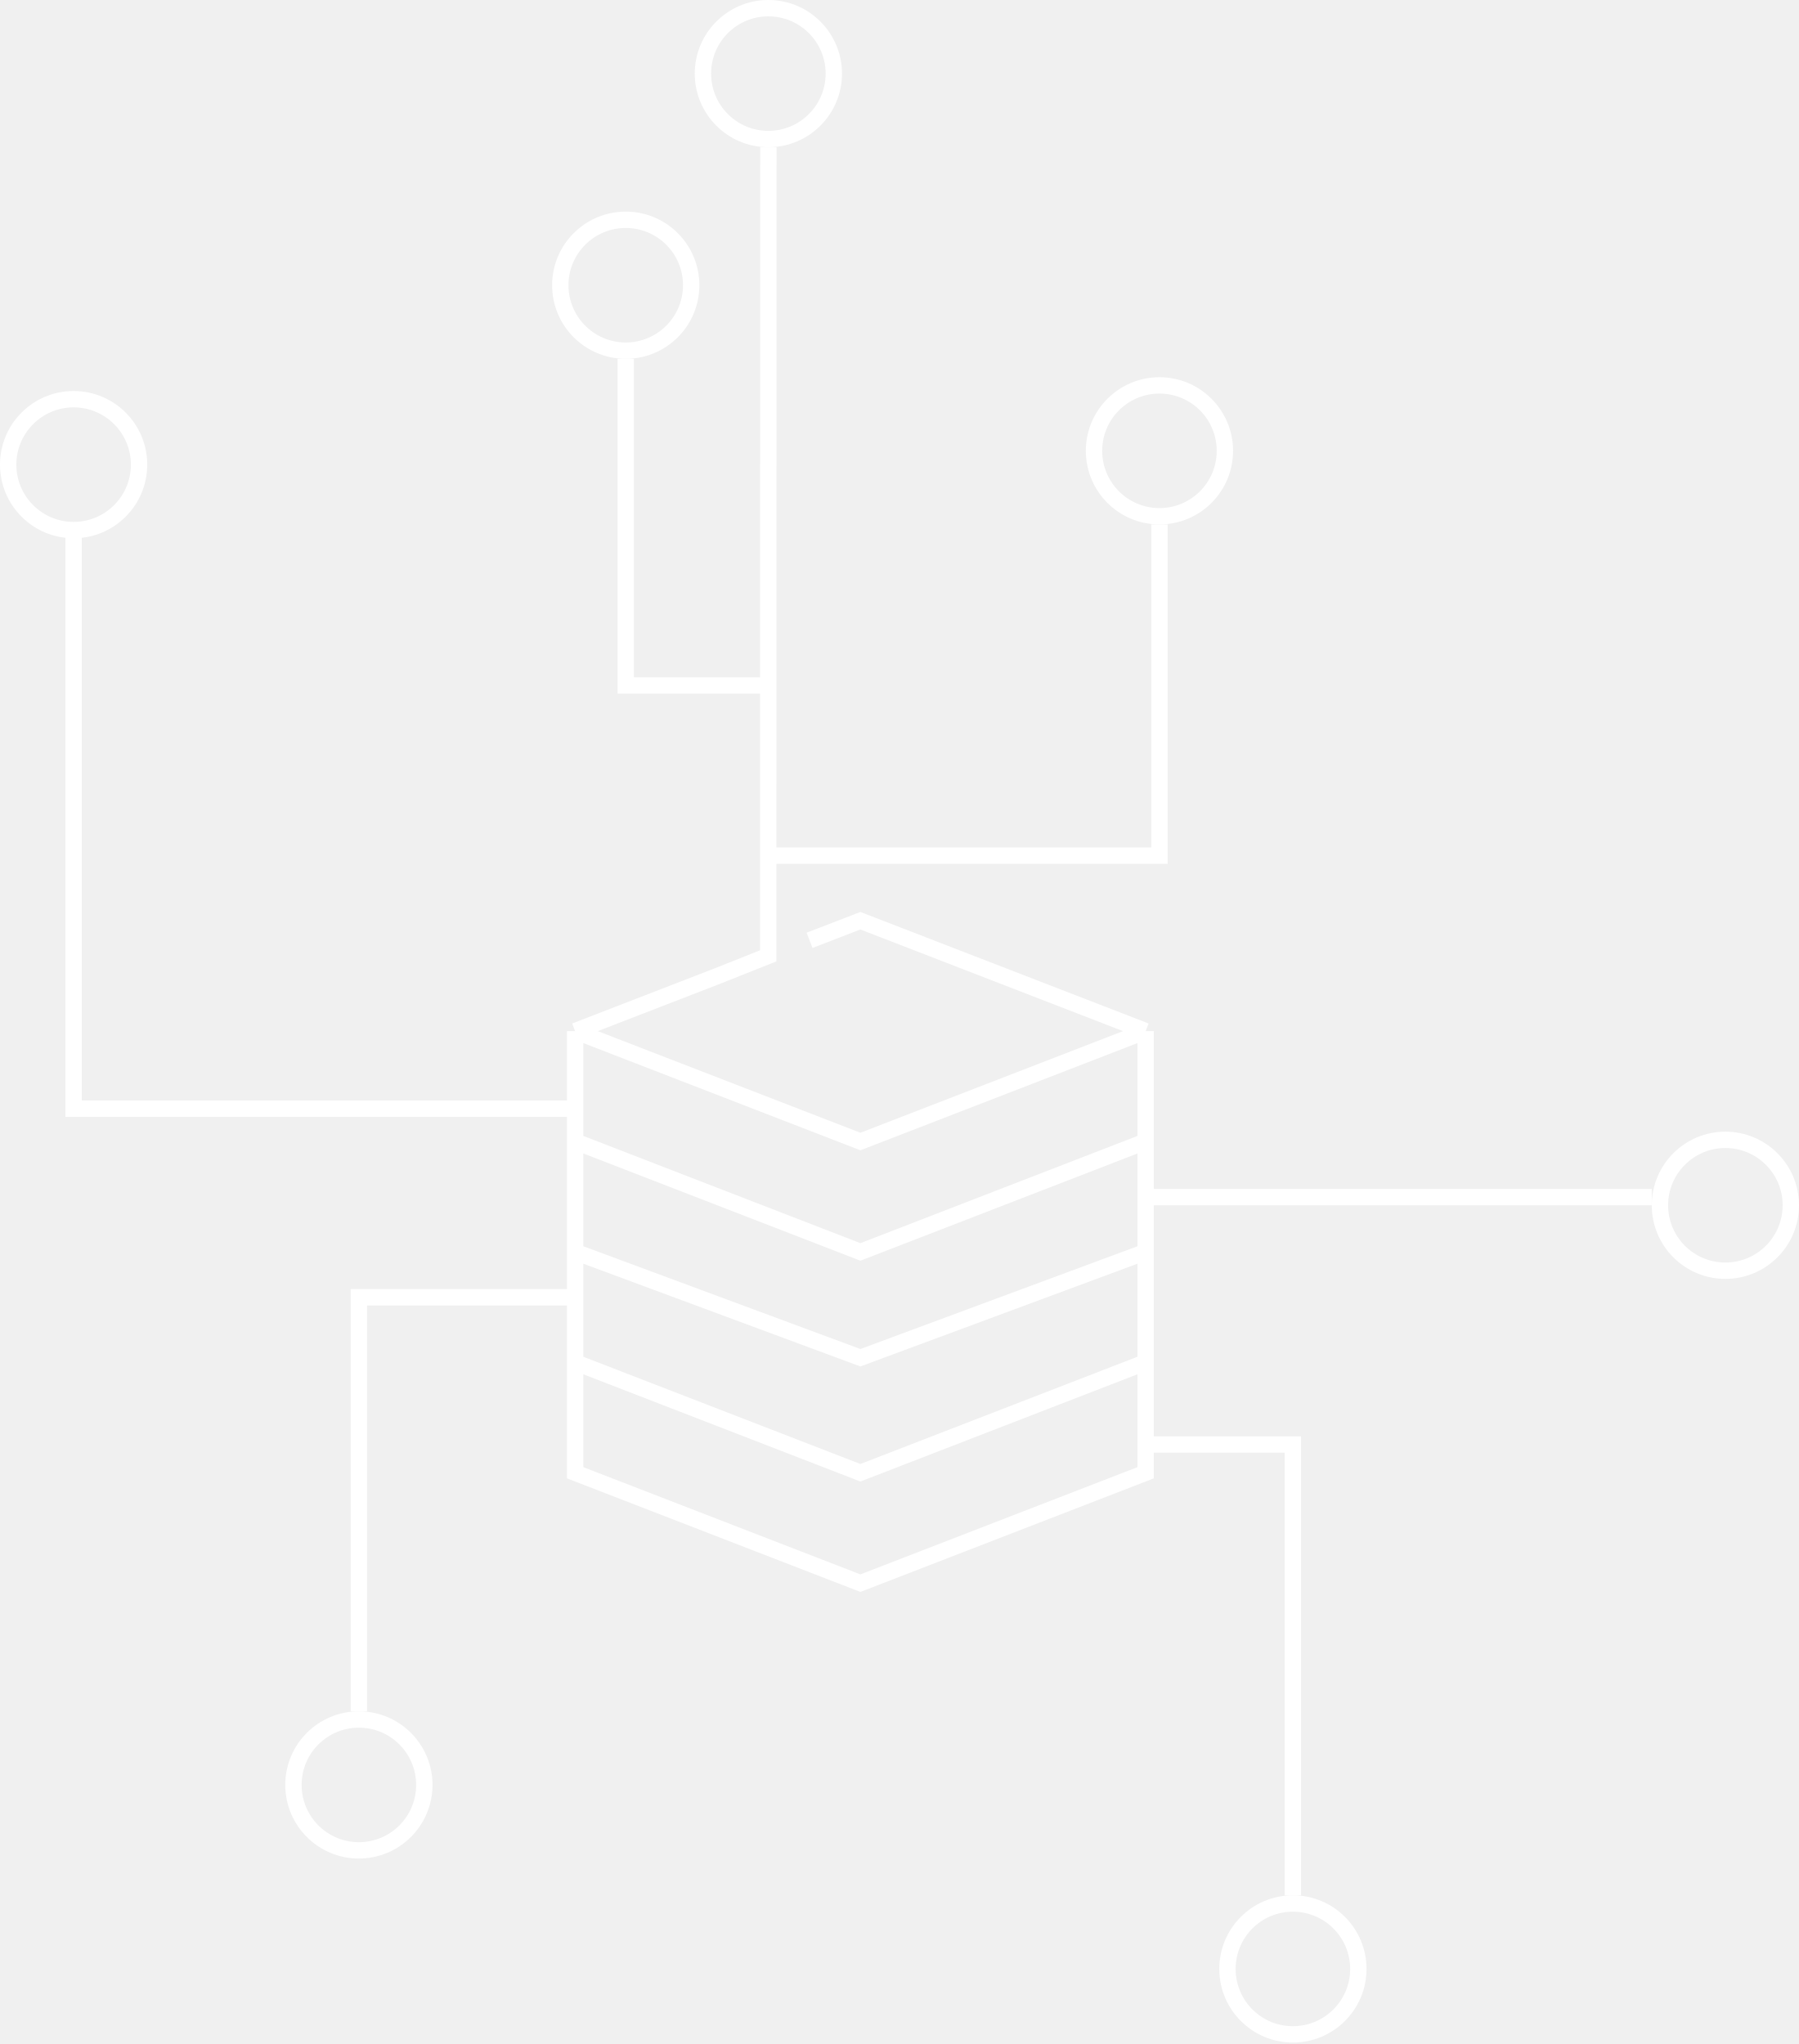
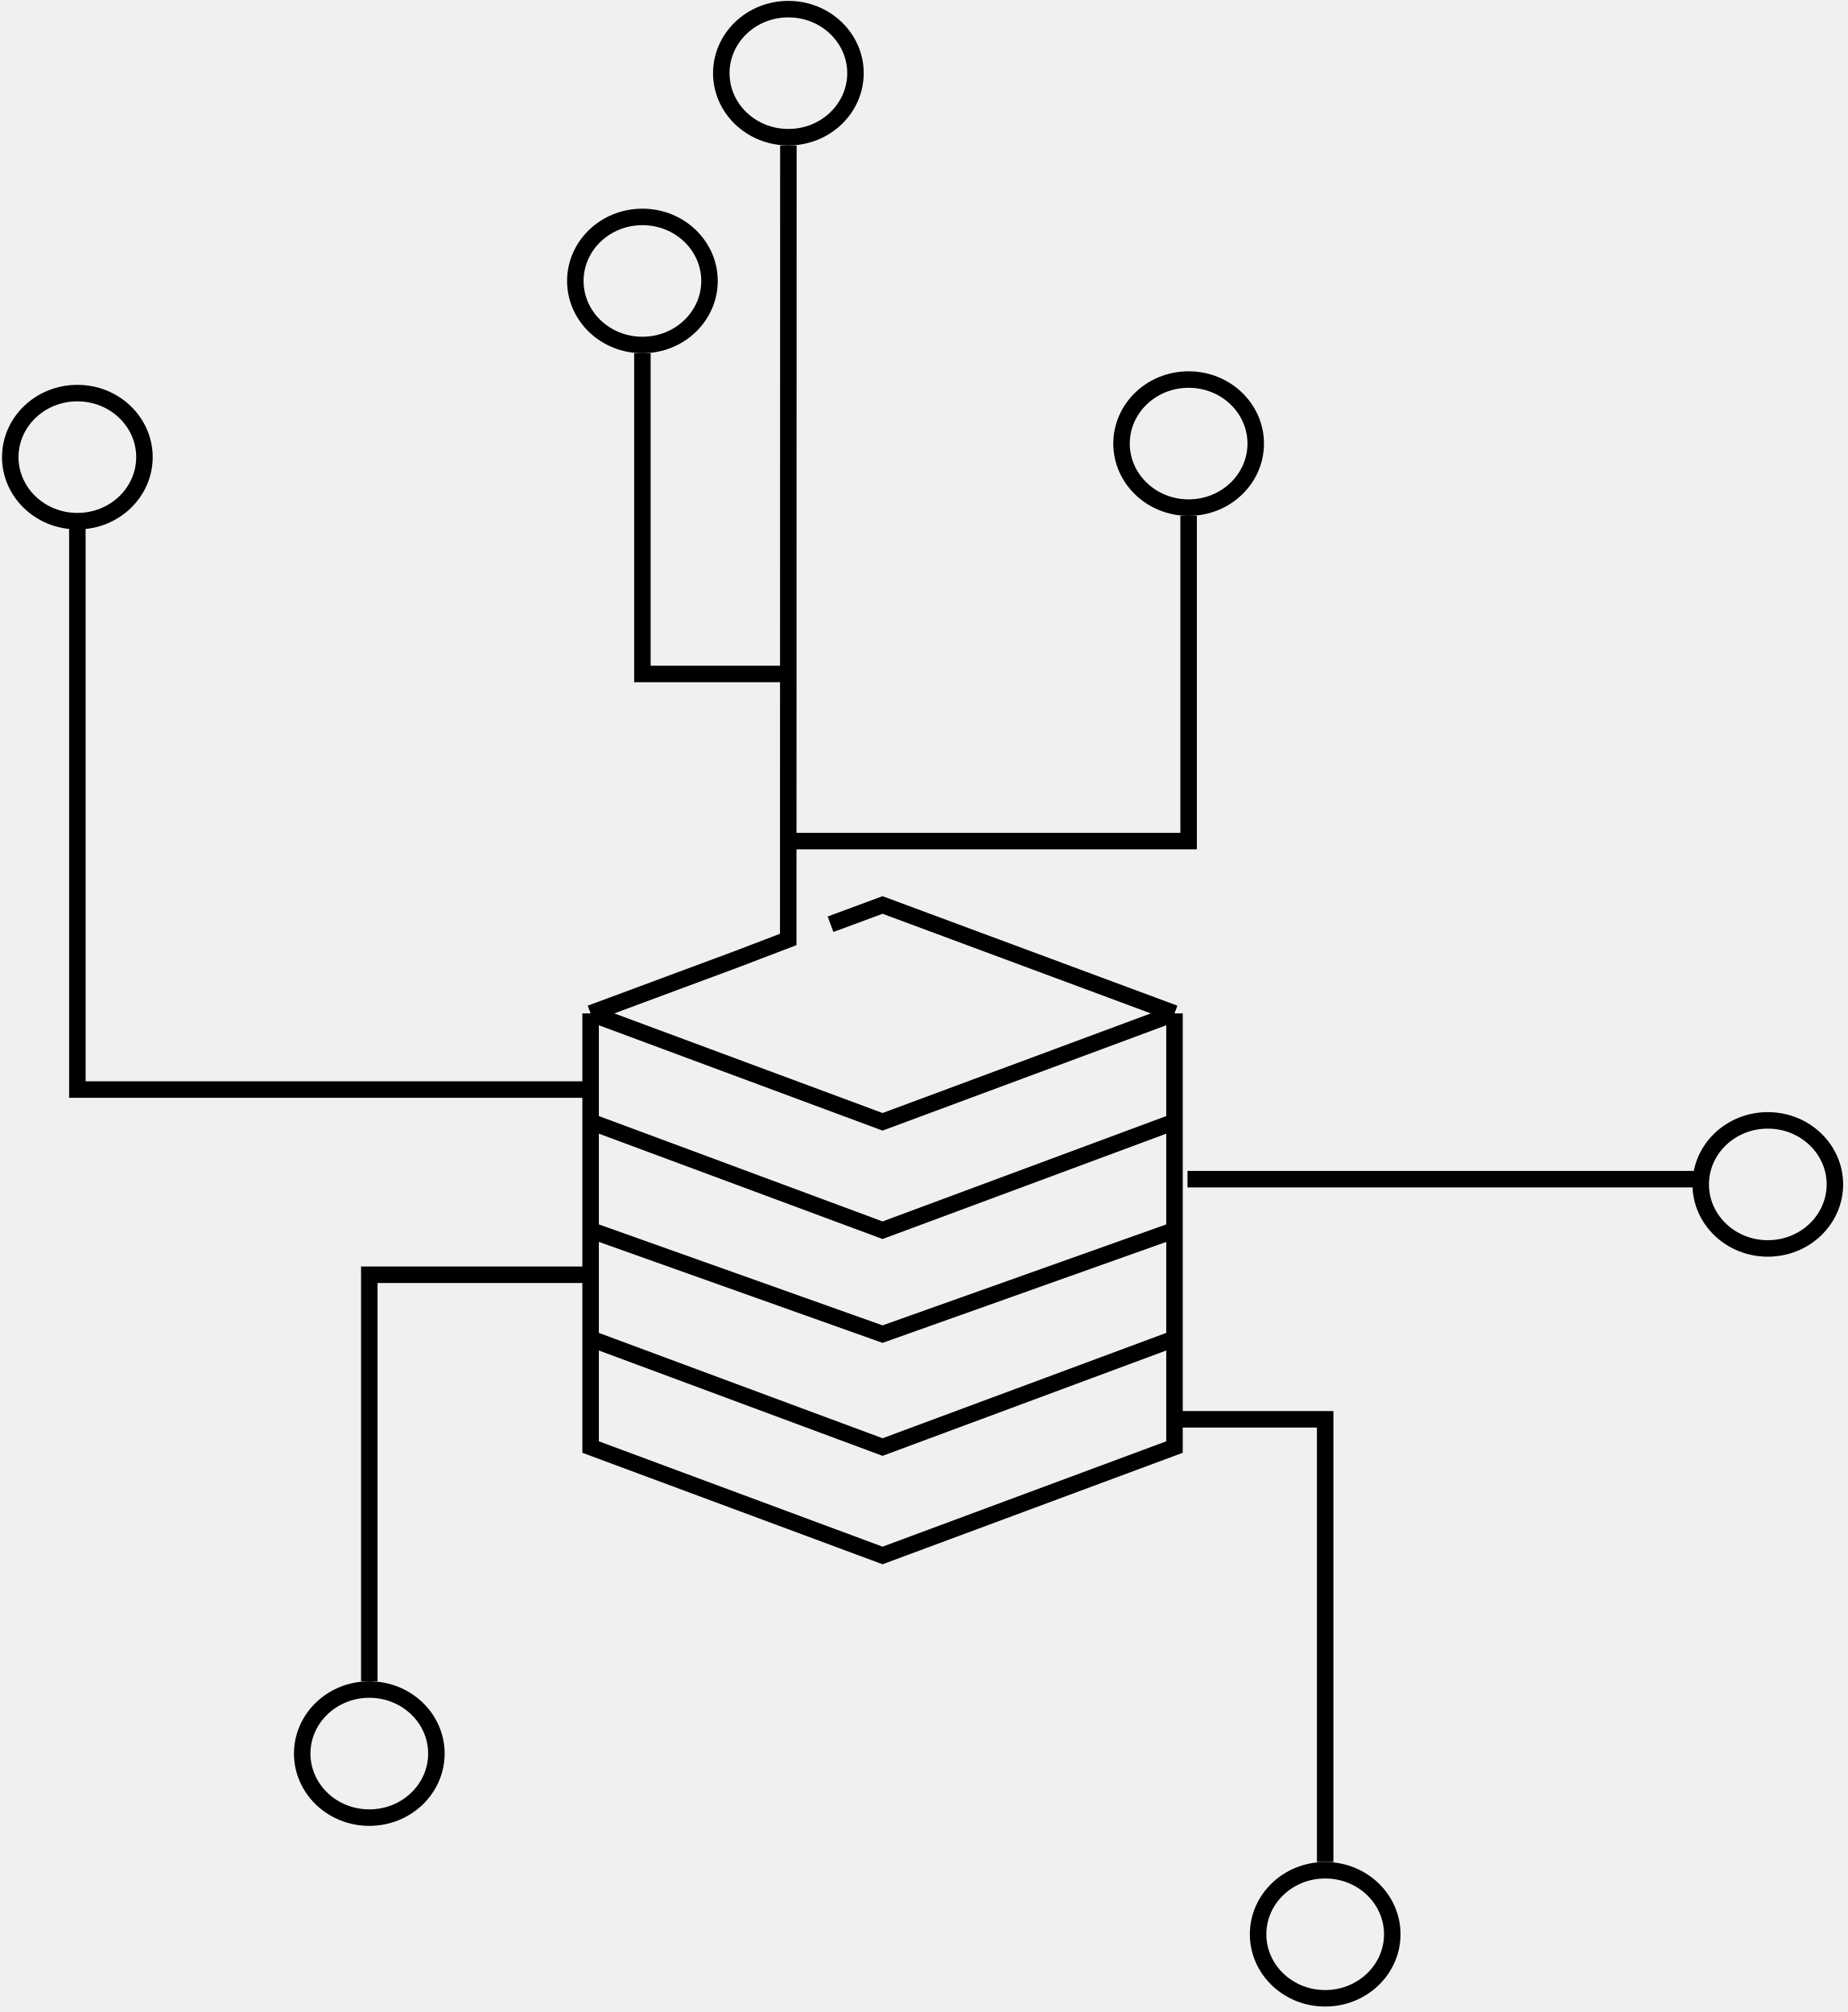
- <svg xmlns="http://www.w3.org/2000/svg" width="220" height="250" viewBox="0 0 220 250" fill="none">
-   <circle cx="141.79" cy="55.141" r="8.003" transform="rotate(90 141.79 55.1407)" stroke="white" stroke-width="2" />
-   <circle cx="76.522" cy="34.885" r="8.003" transform="rotate(90 76.5219 34.8849)" stroke="white" stroke-width="2" />
-   <circle cx="93.964" cy="9.003" r="8.003" transform="rotate(90 93.9642 9.00257)" stroke="white" stroke-width="2" />
-   <path d="M140.102 126.116L105.217 112.612L99.002 115.01M140.102 126.116L105.217 139.619L70.332 126.116M140.102 126.116V139.619M70.332 126.116V139.619M70.332 126.116L87.775 119.364L93.946 116.906L93.964 18.005M140.102 139.619L105.217 153.123L70.332 139.619M140.102 139.619V153.123M70.332 139.619V153.123M70.332 153.123L105.217 166.064L140.102 153.123M70.332 153.123V166.627M140.102 153.123V166.627M140.102 166.627V180.131L105.217 193.635L70.332 180.131V166.627M140.102 166.627L105.217 180.131L70.332 166.627" stroke="white" stroke-width="2" />
-   <line x1="140.103" y1="146.417" x2="201.996" y2="146.417" stroke="white" stroke-width="2" />
-   <circle cx="158.108" cy="240.819" r="8.003" stroke="white" stroke-width="2" />
-   <circle cx="210.997" cy="147.417" r="8.003" stroke="white" stroke-width="2" />
-   <circle cx="43.888" cy="218.312" r="8.003" transform="rotate(90 43.8876 218.312)" stroke="white" stroke-width="2" />
-   <circle cx="9.003" cy="56.829" r="8.003" transform="rotate(90 9.00281 56.8286)" stroke="white" stroke-width="2" />
-   <path d="M76.522 43.888V83.837H93.965" stroke="white" stroke-width="2" />
-   <path d="M9.002 64.143L9.002 135.601H70.895" stroke="white" stroke-width="2" />
-   <path d="M43.888 209.309V158.67H70.333" stroke="white" stroke-width="2" />
-   <path d="M158.108 231.816V176.675H140.077" stroke="white" stroke-width="2" />
-   <path d="M141.791 64.143V104.655H94.157" stroke="white" stroke-width="2" />
+ <svg xmlns="http://www.w3.org/2000/svg" width="224" height="244" viewBox="0 0 224 244" fill="none">
+   <path d="M144.134 61.559C139.601 61.559 135.998 58.044 135.998 53.794C135.998 49.544 139.601 46.029 144.134 46.029C148.666 46.029 152.27 49.544 152.27 53.794C152.27 58.044 148.666 61.559 144.134 61.559Z" stroke="black" stroke-width="2" />
+   <path d="M77.899 41.837C73.367 41.837 69.764 38.322 69.764 34.072C69.764 29.823 73.367 26.307 77.899 26.307C82.432 26.307 86.035 29.823 86.035 34.072C86.035 38.322 82.432 41.837 77.899 41.837Z" stroke="black" stroke-width="2" />
+   <path d="M95.6 16.638C91.067 16.638 87.464 13.123 87.464 8.873C87.464 4.623 91.067 1.108 95.6 1.108C100.132 1.108 103.735 4.623 103.735 8.873C103.735 13.123 100.132 16.638 95.6 16.638Z" stroke="black" stroke-width="2" />
+   <path d="M142.421 122.897L107.019 109.749L100.712 112.084M142.421 122.897L107.019 136.044L71.618 122.897M142.421 122.897V136.044M71.618 122.897V136.044M71.618 122.897L89.319 116.323L95.581 113.93L95.6 17.638M142.421 136.044L107.019 149.192L71.618 136.044M142.421 136.044V149.192M71.618 136.044V149.192M71.618 149.192L107.019 161.792L142.421 149.192M71.618 149.192V162.339M142.421 149.192V162.339M142.421 162.339V175.487L107.019 188.635L71.618 175.487V162.339M142.421 162.339L107.019 175.487L71.618 162.339" stroke="black" stroke-width="2" />
+   <line x1="144" y1="143" x2="206.809" y2="143" stroke="black" stroke-width="2" />
+   <path d="M168.828 234.573C168.828 238.823 165.225 242.338 160.692 242.338C156.16 242.338 152.557 238.823 152.557 234.573C152.557 230.324 156.16 226.808 160.692 226.808C165.225 226.808 168.828 230.324 168.828 234.573Z" stroke="black" stroke-width="2" />
+   <path d="M222.5 143.636C222.5 147.886 218.897 151.401 214.364 151.401C209.832 151.401 206.229 147.886 206.229 143.636C206.229 139.386 209.832 135.871 214.364 135.871C218.897 135.871 222.5 139.386 222.5 143.636Z" stroke="black" stroke-width="2" />
+   <path d="M44.782 220.426C40.249 220.426 36.646 216.911 36.646 212.661C36.646 208.411 40.249 204.896 44.782 204.896C49.315 204.896 52.918 208.411 52.918 212.661C52.918 216.911 49.315 220.426 44.782 220.426Z" stroke="black" stroke-width="2" />
+   <path d="M9.381 63.203C4.848 63.203 1.245 59.687 1.245 55.437C1.245 51.188 4.848 47.672 9.381 47.672C13.914 47.672 17.517 51.188 17.517 55.437C17.517 59.687 13.914 63.203 9.381 63.203Z" stroke="black" stroke-width="2" />
+   <path d="M77.899 42.838V81.733H95.6" stroke="black" stroke-width="2" />
+   <path d="M9.381 62.559L9.381 132.132H72.189" stroke="black" stroke-width="2" />
+   <path d="M44.782 203.896V154.592H71.619" stroke="black" stroke-width="2" />
+   <path d="M160.692 225.808V172.122H142.395" stroke="black" stroke-width="2" />
+   <path d="M144.133 62.559V102.002H95.794" stroke="black" stroke-width="2" />
</svg>
